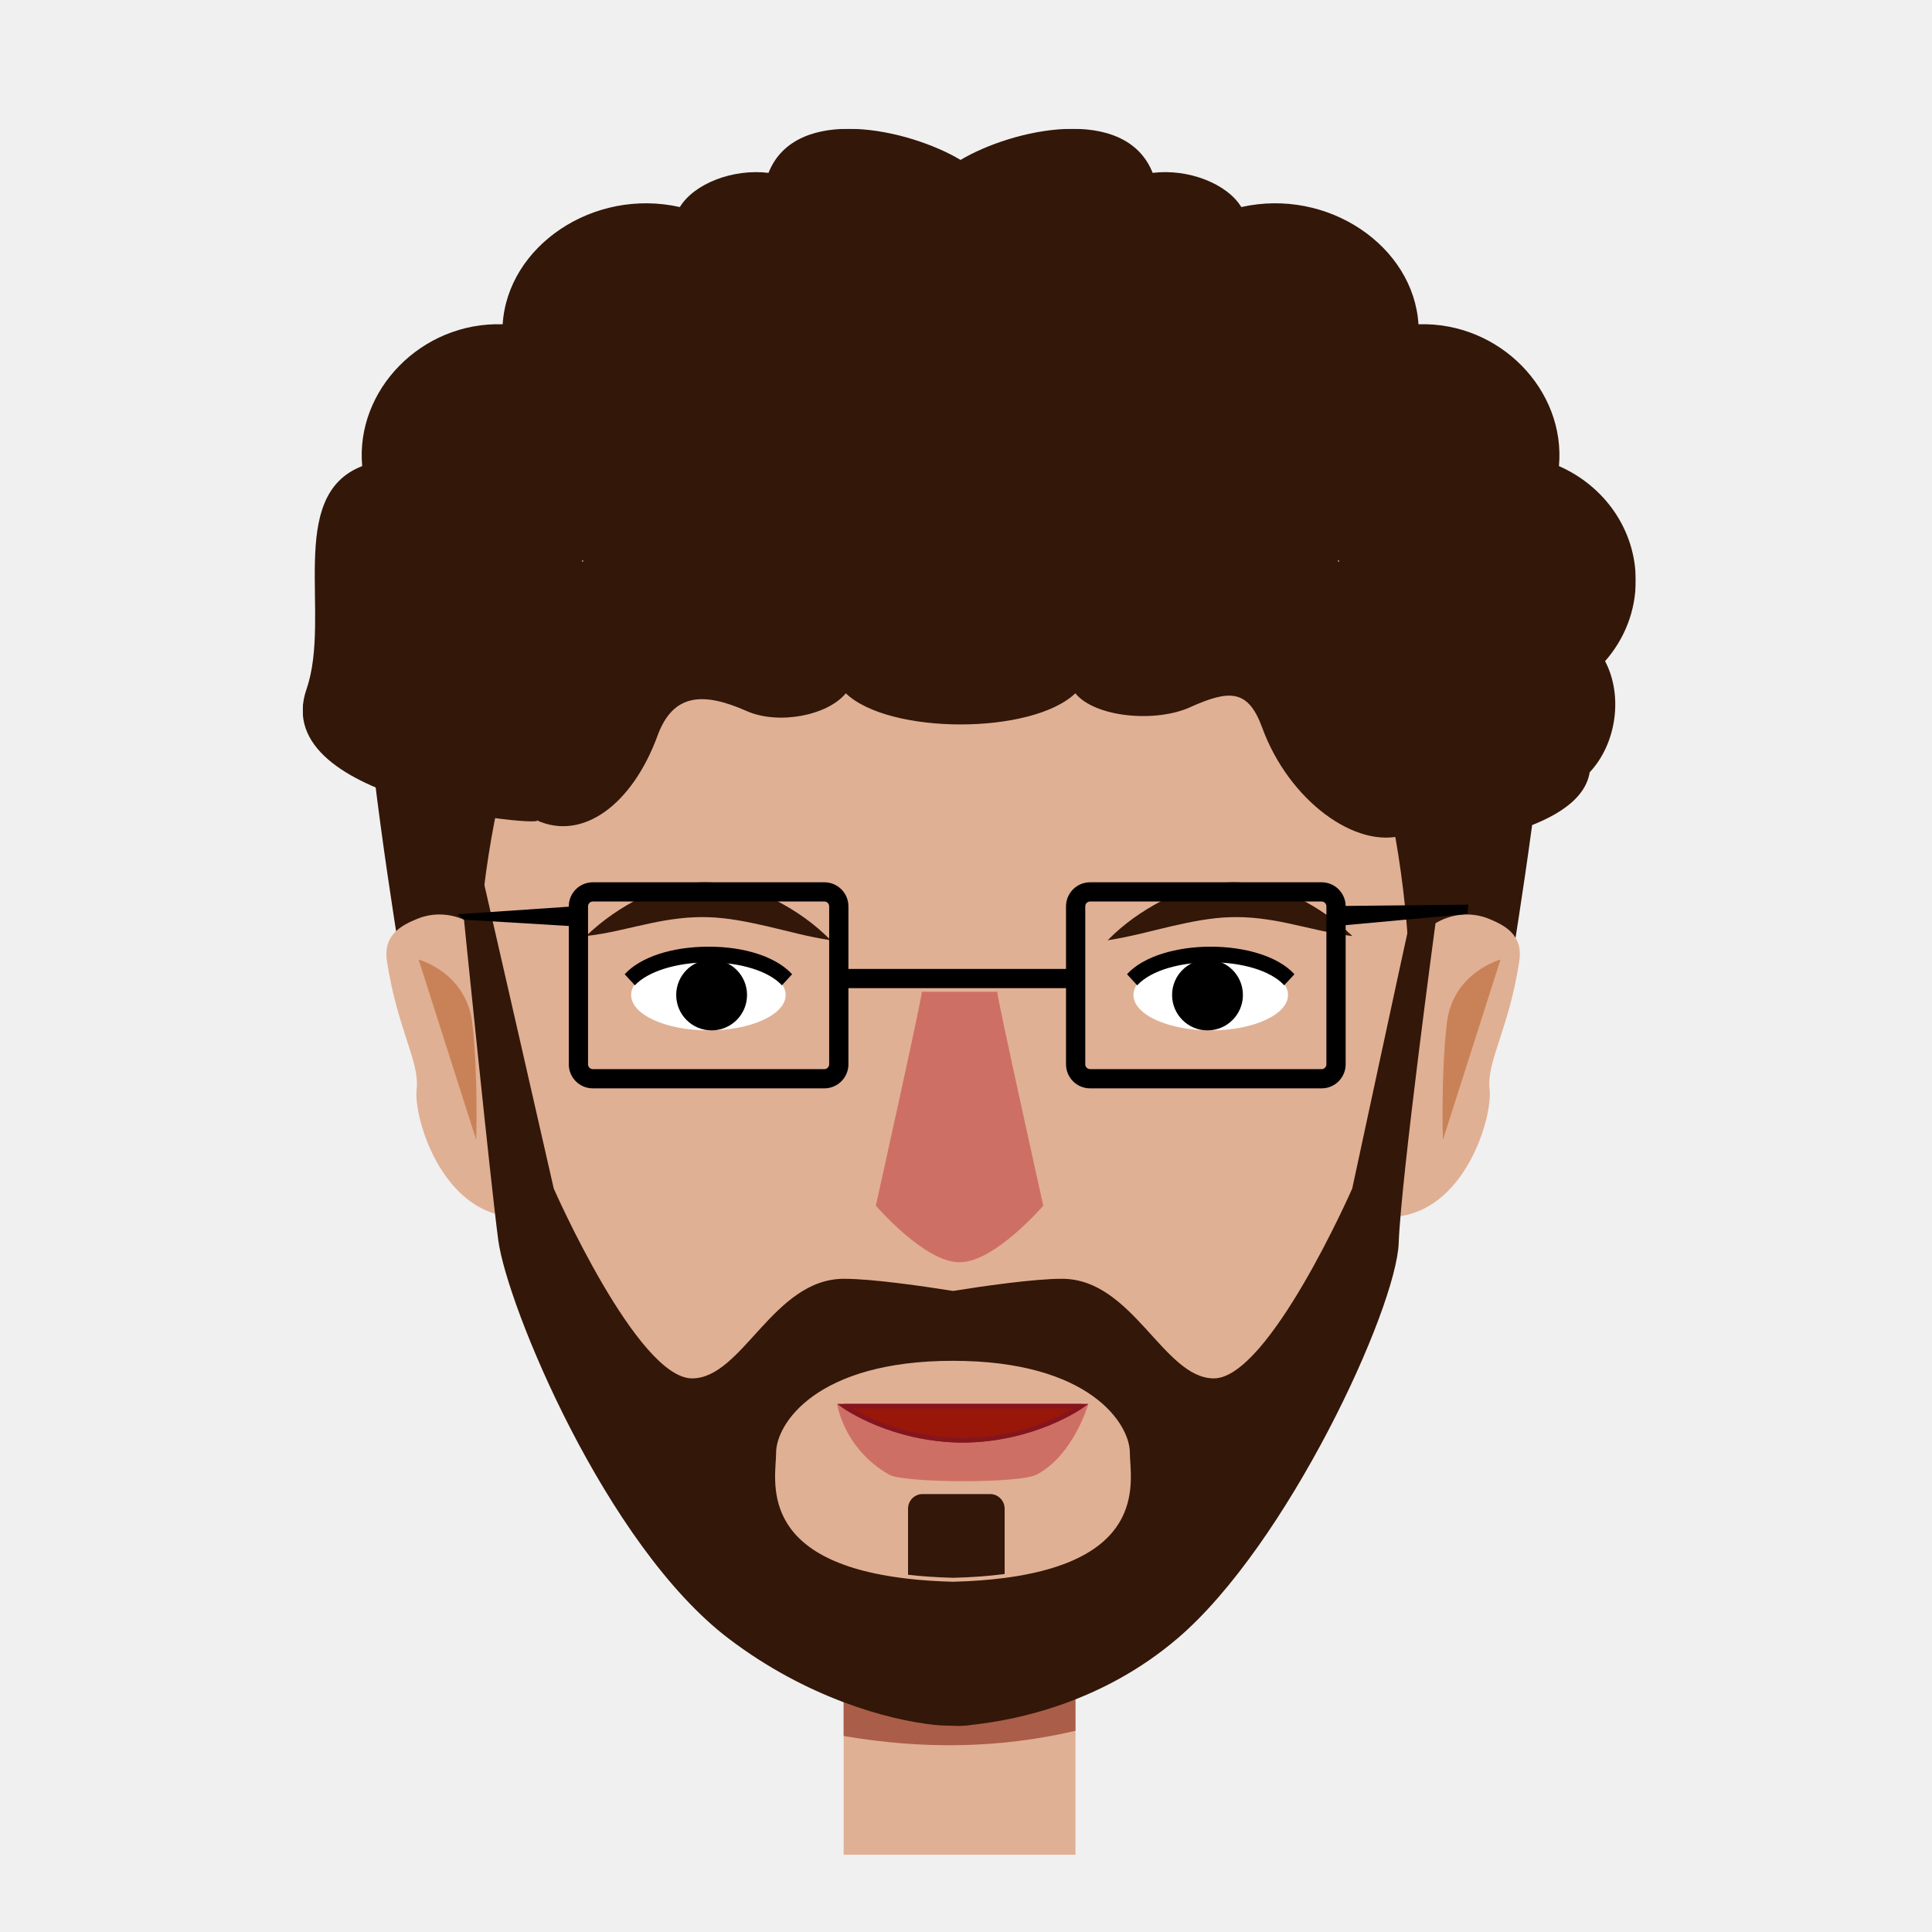
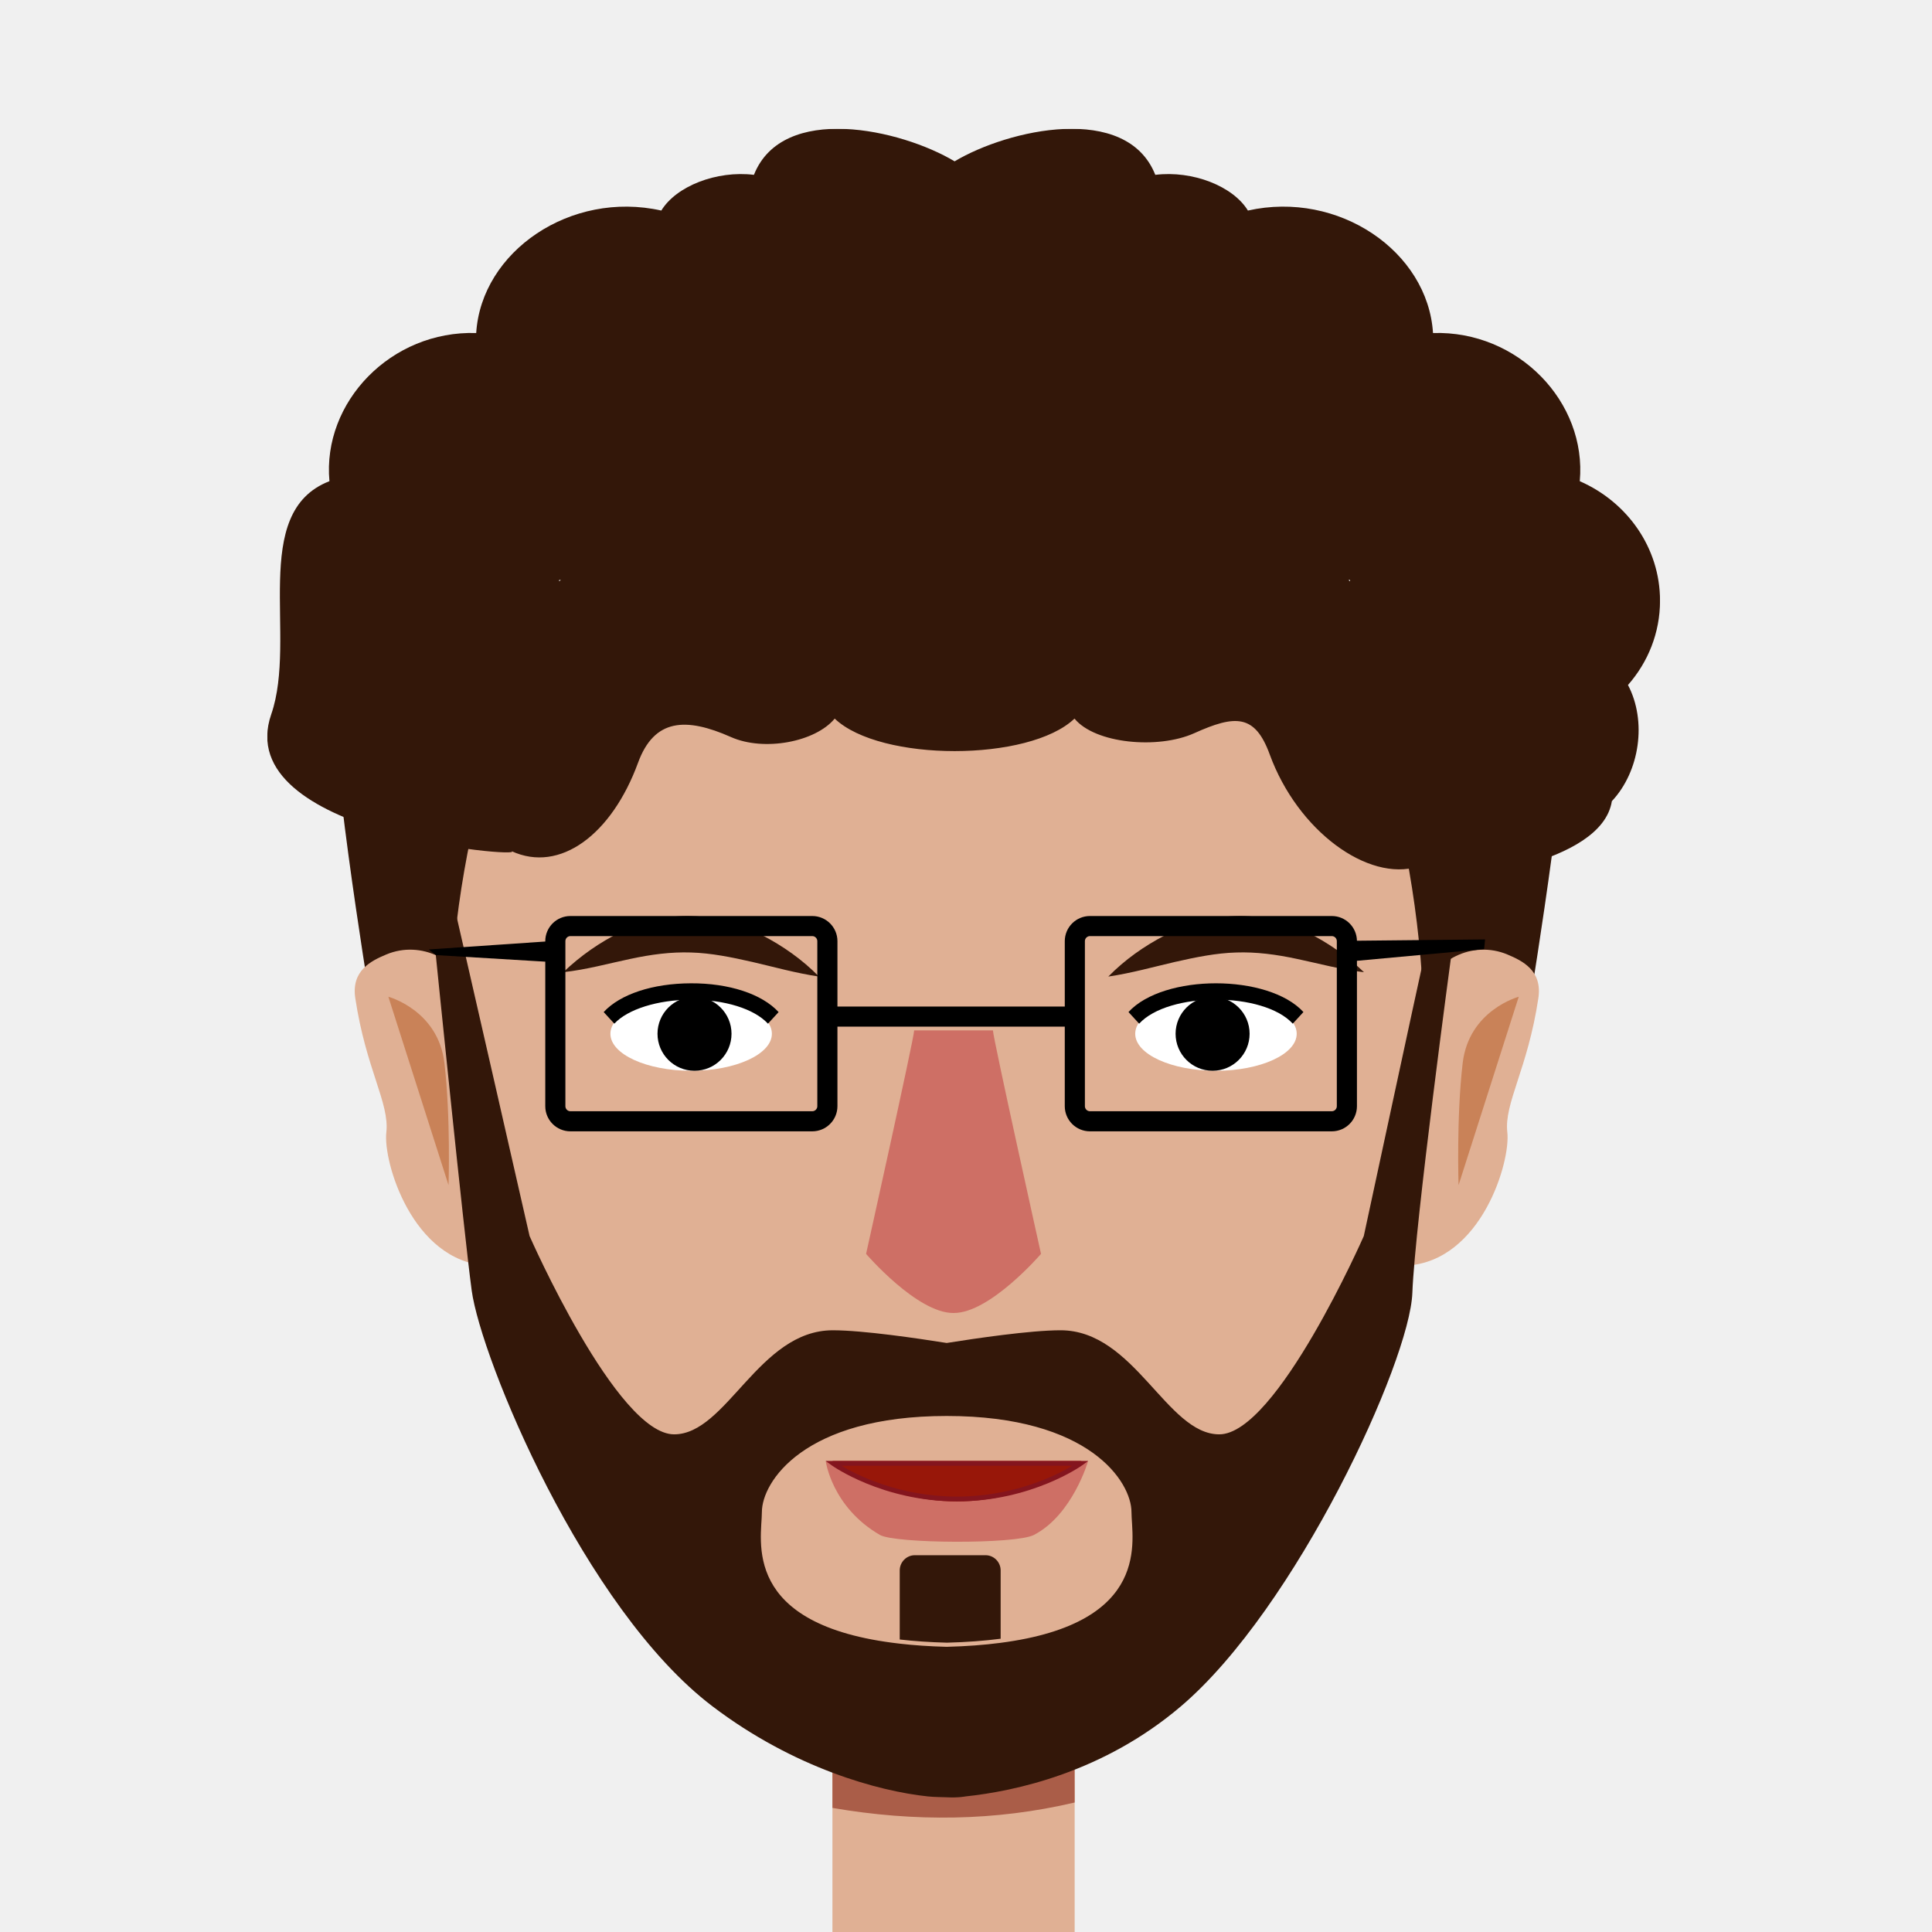
<svg xmlns="http://www.w3.org/2000/svg" xmlns:xlink="http://www.w3.org/1999/xlink" width="300" height="300">
  <defs>
-     <path id="a" d="M0 268h207V0H0z" />
+     <path id="a" d="M0 280h216.269V0H0z" />
  </defs>
-   <g transform="translate(47 20)" fill="none" fill-rule="evenodd">
-     <path d="M10.33 84c-1.878 3.743 4.873 45 4.873 45l16.017-.544s7.796-33.515 6.669-33.515C36.762 94.941 10.33 84 10.33 84m182.34 0c1.879 3.743-4.873 45-4.873 45l-16.016-.544s-7.797-33.515-6.67-33.515C166.238 94.941 192.67 84 192.67 84" fill="#331709" />
+   <g transform="translate(41.5 20)" fill="none" fill-rule="evenodd">
+     <path d="M10.793 87.761c-1.963 3.91 5.09 47.015 5.09 47.015l16.734-.568s8.146-35.016 6.968-35.016c-1.177 0-28.792-11.43-28.792-11.43m190.504-.001c1.963 3.91-5.092 47.015-5.092 47.015l-16.732-.568s-8.146-35.016-6.969-35.016c1.178 0 28.793-11.43 28.793-11.43" fill="#331709" />
    <mask id="b" fill="#fff">
      <use xlink:href="#a" />
    </mask>
-     <path fill="#E0B094" mask="url(#b)" d="M84 268h36v-29H84z" />
-     <path d="M84 242.532v7.026c12.22 2.1 24.223 1.968 36-.805l-.012-6.753-35.988.532z" fill="#AA5D48" mask="url(#b)" />
-     <path d="M30.332 128.773c-1.574-5.264-7.483-8.218-12.63-6.061-2.271.952-5.237 2.388-4.619 6.498 1.592 10.568 5.115 15.603 4.614 19.947-.501 4.344 3.85 19.124 14.939 19.8 11.09.678 6.363-6.99 6.363-6.99l-8.667-33.194zm141.336 0c1.574-5.264 7.483-8.218 12.63-6.061 2.271.952 5.237 2.388 4.619 6.498-1.592 10.568-5.116 15.603-4.614 19.947.501 4.344-3.85 19.124-14.94 19.8-11.088.678-6.363-6.99-6.363-6.99l8.668-33.194z" fill="#E0B094" mask="url(#b)" />
-     <path d="M172 137c0 59.094-32.46 107-72.5 107S27 196.094 27 137C27 77.905 59.46 30 99.5 30S172 77.905 172 137" fill="#E0B094" mask="url(#b)" />
-     <path d="M107.854 134c0 1.072 7.146 33.214 7.146 33.214S107.448 176 102.05 176h-.1c-5.4 0-12.95-8.786-12.95-8.786s7.146-32.142 7.146-33.214" fill="#CE6F65" mask="url(#b)" />
-     <path d="M108.943 225.028c-2.366.308-5.008.511-7.964.586-2.567-.067-4.896-.225-7.008-.473-23.757-2.707-20.458-15.519-20.458-19.557 0-4.436 6.173-14.278 27.466-14.278 21.294 0 27.466 9.842 27.466 14.278 0 3.985 3.21 16.504-19.502 19.444zm62.671-100.489c-.186.714-8.642 40.023-8.642 40.023s-12.942 29.473-21.48 29.473c-7.822 0-12.584-15.466-23.585-15.466-4.471 0-12.636 1.203-16.928 1.888-4.291-.685-12.457-1.888-16.927-1.888-11.002 0-15.763 15.466-23.585 15.466-8.538 0-21.48-29.473-21.48-29.473S28.307 117.714 28.12 117L25 122.329s4.195 41.526 5.381 50.315c1.381 10.15 16.681 47.309 35.788 61.813 12.106 9.195 24.727 12.624 32.004 13.39 1.067.113 1.97.09 2.761.128 1.784.098 2.851-.127 2.851-.127 7.277-.767 20.428-3.534 32.004-13.391 17.107-14.55 34.02-51.203 34.4-61.444.38-10.248 5.811-50.373 5.811-50.373l-4.386 1.9z" fill="#331709" mask="url(#b)" />
-     <path d="M51.635 67.425c-.09.07-.18.14-.26.21-.01-.09-.01-.18-.01-.27l.27.06" fill="#000" mask="url(#b)" />
-     <path d="M51.635 67.425c-.09.07-.18.14-.26.21-.01-.09-.01-.18-.01-.27l.27.06" fill="#000" mask="url(#b)" />
-     <path d="M51.635 67.425c-.09.07-.18.14-.26.21-.01-.09-.01-.18-.01-.27l.27.06" fill="#000" mask="url(#b)" />
-     <path d="M160.926 67.253c-.07-.06-.15-.113-.23-.173.233-.093.273-.024.23.173m-117.538 0c-.043-.198-.002-.266.23-.173-.08.06-.159.112-.23.173m156.455 32.674c4.167-4.448 5.214-11.907 2.394-17.262 2.978-3.39 4.763-7.751 4.763-12.525 0-7.895-4.886-14.684-11.927-17.766 1.068-11.768-9.169-22.416-21.813-22.021-.765-12.125-14.04-21.226-27.511-18.202-2.206-3.622-8.211-5.989-13.765-5.308-4.26-10.748-21.86-6.768-29.827-2.008-7.97-4.778-25.56-8.725-29.825 2.008-5.551-.676-11.562 1.684-13.766 5.308-13.466-3.02-26.752 6.074-27.51 18.202-12.637-.396-22.892 10.256-21.814 22.02-11.991 4.639-4.701 23.24-8.65 34.649-6.18 17.856 38.168 21.469 35.706 20.331 7.22 3.335 14.919-2.497 18.809-13.13 2.406-6.577 7.113-6.794 13.818-3.82 4.918 2.183 12.547.729 15.413-2.746 6.739 6.444 28.904 6.444 35.64 0 3.047 3.73 12.42 4.594 17.8 2.17 6.106-2.752 9.022-2.848 11.215 3.159 4.147 11.36 14.611 18.98 22.055 16.666 2.068-.642.253 2.626 2.37 2.329 2.933-.412 24.906-2.476 26.425-12.054" fill="#331709" mask="url(#b)" />
-     <path d="M122 198s-2.297 8.006-8.06 10.989c-2.716 1.406-20.652 1.289-22.88 0C83.895 204.845 83 198 83 198" fill="#CE6F65" mask="url(#b)" />
-     <path d="M75 134.5c0 3.038-5.372 5.5-12 5.5-6.627 0-12-2.462-12-5.5s5.373-5.5 12-5.5c6.628 0 12 2.462 12 5.5" fill="#FFF" mask="url(#b)" />
-     <path d="M69 134.5a5.5 5.5 0 11-11 0 5.5 5.5 0 0111 0" fill="#000" mask="url(#b)" />
-     <path d="M51.585 133L50 131.278c2.447-2.66 7.288-4.258 12.95-4.278 5.676-.023 10.567 1.58 13.05 4.278L74.415 133c-2.04-2.216-6.444-3.58-11.459-3.564-4.93.017-9.393 1.416-11.37 3.564" fill="#000" mask="url(#b)" />
-     <path d="M121 198H84s7.344 6 18.5 6c11.156 0 18.5-6 18.5-6" fill="#981709" mask="url(#b)" />
-     <path d="M85.342 198.713c2.355 1.394 8.66 4.574 17.158 4.574 8.497 0 14.803-3.18 17.159-4.574H85.342zM102.5 204c-11.087 0-18.54-5.305-18.614-5.359L83 198h39l-.886.641c-.073.054-7.527 5.359-18.614 5.359z" fill="#84151E" mask="url(#b)" />
-     <path d="M109 214.263v10.148c-2.37.31-5.017.514-7.979.589-2.572-.068-4.905-.226-7.021-.475v-10.262c0-1.244 1.01-2.263 2.243-2.263h10.514c1.234 0 2.243 1.019 2.243 2.263" fill="#331709" mask="url(#b)" />
-     <path d="M129 134.5c0 3.038 5.372 5.5 12 5.5s12-2.462 12-5.5-5.372-5.5-12-5.5-12 2.462-12 5.5" fill="#FFF" mask="url(#b)" />
-     <path d="M135 134.5a5.5 5.5 0 1011 0 5.5 5.5 0 00-11 0" fill="#000" mask="url(#b)" />
-     <path d="M152.415 133c-4.375-4.77-18.455-4.77-22.83 0L128 131.272c5.225-5.696 20.777-5.695 26 0L152.415 133z" fill="#000" mask="url(#b)" />
-     <path d="M125 126c2.491-2.535 5.34-4.538 8.462-6.155 3.133-1.553 6.64-2.712 10.37-2.83 3.725-.149 7.433.808 10.6 2.344a34.192 34.192 0 018.568 5.99c-3.5-.389-6.762-1.306-9.908-1.963-3.146-.677-6.102-1.065-9.069-.964-2.968.08-6.012.695-9.166 1.414-3.16.73-6.37 1.644-9.857 2.164m-43 0c-3.488-.52-6.696-1.434-9.857-2.164-3.154-.719-6.198-1.334-9.166-1.414-2.967-.1-5.922.287-9.068.964-3.147.657-6.409 1.574-9.909 1.963a34.182 34.182 0 018.568-5.99c3.167-1.536 6.875-2.493 10.6-2.344 3.73.118 7.236 1.277 10.37 2.83 3.122 1.617 5.97 3.62 8.462 6.155" fill="#331709" mask="url(#b)" />
-     <path d="M158.963 145.269c0 .41-.335.746-.747.746h-35.948a.754.754 0 01-.748-.746V120.73c0-.41.344-.746.748-.746h35.948c.412 0 .747.336.747.746v24.538zm-77.21 0c0 .41-.344.746-.748.746H45.057a.75.75 0 01-.747-.746V120.73a.75.75 0 01.747-.746h35.948c.404 0 .748.336.748.746v24.538zM181 120.478l-19.047.194a3.738 3.738 0 00-3.737-3.672h-35.948a3.74 3.74 0 00-3.738 3.731v9.724H84.743v-9.724A3.74 3.74 0 0081.005 117H45.057a3.736 3.736 0 00-3.737 3.731v.06L24 121.971l1.073.837 16.247.976v21.485A3.736 3.736 0 0045.057 149h35.948a3.74 3.74 0 003.738-3.731V133.44h33.787v11.829a3.74 3.74 0 003.738 3.731h35.948a3.735 3.735 0 003.737-3.731v-21.612l18.903-1.738.144-1.441z" fill="#000" mask="url(#b)" />
-     <path stroke="#CE6F65" stroke-width="2" mask="url(#b)" d="M83 197.498l39 .004" />
-     <path d="M18 129s7.414 1.982 8.333 9.87c.943 8.088.61 18.13.61 18.13M186 129s-7.414 1.982-8.334 9.87c-.942 8.088-.609 18.13-.609 18.13" fill="#C98258" mask="url(#b)" />
+     <path fill="#E0B094" mask="url(#b)" d="M87.761 280h37.612v-30.299H87.761z" />
+     <path d="M87.761 253.391v7.341c12.768 2.195 25.308 2.056 37.612-.841l-.012-7.055-37.6.555z" fill="#AA5D48" mask="url(#b)" />
+     <path d="M31.69 134.539c-1.644-5.5-7.818-8.586-13.196-6.333-2.372.995-5.471 2.496-4.825 6.79 1.663 11.041 5.344 16.301 4.82 20.84-.523 4.538 4.023 19.98 15.608 20.687 11.586.707 6.649-7.304 6.649-7.304l-9.056-34.68zm147.665 0c1.644-5.5 7.818-8.586 13.196-6.333 2.372.995 5.471 2.496 4.825 6.79-1.663 11.041-5.345 16.301-4.82 20.84.523 4.538-4.023 19.98-15.609 20.687-11.585.707-6.648-7.304-6.648-7.304l9.056-34.68z" fill="#E0B094" mask="url(#b)" />
+     <path d="M179.701 143.134c0 61.74-33.913 111.791-75.746 111.791s-75.746-50.05-75.746-111.79c0-61.742 33.913-111.792 75.746-111.792S179.7 81.393 179.7 143.134" fill="#E0B094" mask="url(#b)" />
+     <path d="M112.683 140c0 1.12 7.466 34.702 7.466 34.702s-7.89 9.179-13.529 9.179h-.106c-5.64 0-13.529-9.18-13.529-9.18s7.466-33.581 7.466-34.701" fill="#CE6F65" mask="url(#b)" />
+     <path d="M113.82 235.104c-2.471.322-5.231.534-8.32.613-2.682-.071-5.115-.236-7.321-.495-24.82-2.828-21.374-16.214-21.374-20.432 0-4.635 6.449-14.918 28.696-14.918s28.695 10.283 28.695 14.918c0 4.163 3.353 17.242-20.375 20.314zm65.48-104.989c-.195.747-9.03 41.815-9.03 41.815s-13.521 30.794-22.442 30.794c-8.172 0-13.147-16.16-24.641-16.16-4.67 0-13.202 1.258-17.685 1.973-4.484-.715-13.015-1.972-17.686-1.972-11.494 0-16.469 16.159-24.64 16.159-8.921 0-22.443-30.794-22.443-30.794s-11.159-48.945-11.353-49.69l-3.26 5.567s4.383 43.386 5.623 52.569c1.442 10.605 17.428 49.426 37.39 64.58 12.648 9.607 25.834 13.189 33.437 13.99 1.115.118 2.058.095 2.885.134 1.863.102 2.979-.134 2.979-.134 7.602-.801 21.342-3.692 33.436-13.99 17.873-15.2 35.543-53.496 35.94-64.195.398-10.707 6.072-52.629 6.072-52.629l-4.582 1.984z" fill="#331709" mask="url(#b)" />
+     <path d="M53.947 70.444c-.094.073-.188.146-.272.22-.01-.095-.01-.189-.01-.283l.282.063" fill="#000" mask="url(#b)" />
+     <path d="M53.947 70.444c-.094.073-.188.146-.272.22-.01-.095-.01-.189-.01-.283l.282.063" fill="#000" mask="url(#b)" />
+     <path d="M53.947 70.444c-.094.073-.188.146-.272.22-.01-.095-.01-.189-.01-.283l.282.063" fill="#000" mask="url(#b)" />
+     <path d="M168.132 70.264c-.074-.063-.157-.118-.24-.18.243-.097.285-.026.24.18m-122.8 0c-.046-.207-.003-.277.24-.18-.084.062-.167.117-.24.18m163.46 34.137c4.353-4.647 5.446-12.44 2.5-18.035 3.111-3.542 4.977-8.098 4.977-13.086 0-8.248-5.106-15.34-12.462-18.561 1.116-12.294-9.579-23.42-22.79-23.007-.798-12.668-14.667-22.176-28.742-19.017-2.304-3.784-8.579-6.257-14.382-5.545-4.45-11.23-22.839-7.072-31.162-2.098C98.404.06 80.027-4.065 75.57 7.149c-5.8-.706-12.08 1.76-14.382 5.546-14.07-3.156-27.95 6.346-28.743 19.017-13.203-.414-23.917 10.715-22.79 23.007-12.528 4.846-4.912 24.28-9.038 36.2-6.457 18.655 39.878 22.43 37.305 21.241 7.544 3.484 15.587-2.61 19.651-13.718 2.514-6.872 7.432-7.099 14.438-3.99 5.138 2.28 13.108.76 16.102-2.87 7.041 6.732 30.198 6.732 37.235 0 3.185 3.898 12.978 4.8 18.6 2.266 6.378-2.874 9.424-2.975 11.715 3.302 4.333 11.87 15.266 19.828 23.043 17.412 2.16-.67.264 2.743 2.476 2.433 3.064-.43 26.02-2.587 27.608-12.594" fill="#331709" mask="url(#b)" />
+     <path d="M127.463 206.866s-2.4 8.364-8.422 11.48c-2.837 1.47-21.576 1.347-23.904 0-7.485-4.329-8.42-11.48-8.42-11.48" fill="#CE6F65" mask="url(#b)" />
+     <path d="M78.358 140.522c0 3.174-5.613 5.747-12.537 5.747s-12.537-2.573-12.537-5.747c0-3.173 5.613-5.746 12.537-5.746s12.537 2.573 12.537 5.746" fill="#FFF" mask="url(#b)" />
+     <path d="M72.09 140.522a5.746 5.746 0 11-11.493 0 5.746 5.746 0 0111.493 0" fill="#000" mask="url(#b)" />
+     <path d="M53.895 138.955l-1.656-1.8c2.556-2.777 7.614-4.448 13.53-4.468 5.93-.025 11.04 1.65 13.634 4.469l-1.656 1.8c-2.131-2.316-6.732-3.742-11.972-3.724-5.15.018-9.814 1.48-11.88 3.723" fill="#000" mask="url(#b)" />
+     <path d="M126.418 206.866H87.76s7.673 6.268 19.329 6.268c11.655 0 19.328-6.268 19.328-6.268" fill="#981709" mask="url(#b)" />
+     <path d="M89.163 207.61c2.46 1.457 9.049 4.78 17.927 4.78 8.877 0 15.465-3.323 17.927-4.78H89.163zm17.927 5.524c-11.584 0-19.37-5.542-19.448-5.599l-.926-.67h40.747l-.926.67c-.077.057-7.864 5.6-19.447 5.6z" fill="#84151E" mask="url(#b)" />
+     <path d="M113.88 223.857v10.603c-2.476.323-5.242.536-8.335.615-2.688-.071-5.125-.237-7.336-.497v-10.72c0-1.301 1.055-2.365 2.344-2.365h10.984c1.289 0 2.344 1.064 2.344 2.364" fill="#331709" mask="url(#b)" />
+     <path d="M134.776 140.522c0 3.174 5.613 5.747 12.537 5.747 6.925 0 12.538-2.573 12.538-5.747 0-3.173-5.613-5.746-12.538-5.746-6.924 0-12.537 2.573-12.537 5.746" fill="#FFF" mask="url(#b)" />
+     <path d="M141.045 140.522a5.746 5.746 0 1011.493 0 5.746 5.746 0 00-11.493 0" fill="#000" mask="url(#b)" />
+     <path d="M159.24 138.955c-4.571-4.983-19.282-4.983-23.853 0l-1.656-1.806c5.459-5.95 21.707-5.95 27.165 0l-1.657 1.806z" fill="#000" mask="url(#b)" />
+     <path d="M130.597 131.642c2.603-2.65 5.579-4.741 8.84-6.43 3.274-1.624 6.938-2.834 10.835-2.957 3.892-.156 7.766.844 11.075 2.448a35.723 35.723 0 018.952 6.259c-3.657-.406-7.065-1.365-10.352-2.052-3.288-.707-6.375-1.112-9.475-1.007-3.1.084-6.282.727-9.577 1.478-3.302.763-6.655 1.717-10.298 2.26m-44.925.001c-3.645-.544-6.996-1.498-10.3-2.26-3.294-.752-6.474-1.395-9.575-1.479-3.1-.105-6.187.3-9.474 1.007-3.288.687-6.696 1.646-10.353 2.052a35.713 35.713 0 018.952-6.259c3.309-1.604 7.183-2.604 11.075-2.448 3.897.123 7.56 1.333 10.834 2.956 3.261 1.69 6.238 3.782 8.84 6.43" fill="#331709" mask="url(#b)" />
+     <path d="M166.081 151.773c0 .429-.35.78-.78.78h-37.558a.788.788 0 01-.781-.78v-25.636c0-.429.359-.78.78-.78H165.3c.43 0 .781.351.781.78v25.636zm-80.668 0c0 .429-.359.78-.78.78H47.074a.783.783 0 01-.781-.78v-25.636c0-.429.351-.78.78-.78h37.558c.422 0 .781.351.781.78v25.636zm103.691-25.9l-19.899.202a3.906 3.906 0 00-3.905-3.836h-37.557a3.908 3.908 0 00-3.905 3.898v10.16h-35.3v-10.16a3.908 3.908 0 00-3.906-3.898H47.075a3.903 3.903 0 00-3.905 3.898v.063l-18.095 1.231 1.12.876 16.975 1.02v22.446a3.903 3.903 0 003.905 3.899h37.557a3.908 3.908 0 003.905-3.899v-12.358h35.3v12.358a3.908 3.908 0 003.906 3.899H165.3a3.903 3.903 0 003.905-3.899v-22.58l19.75-1.815.15-1.506z" fill="#000" mask="url(#b)" />
+     <path stroke="#CE6F65" stroke-width="2" mask="url(#b)" d="M86.716 206.341l40.747.004" />
+     <path d="M18.806 134.776s7.746 2.07 8.706 10.313c.985 8.45.637 18.94.637 18.94m166.179-29.253s-7.746 2.07-8.706 10.313c-.985 8.45-.637 18.94-.637 18.94" fill="#C98258" mask="url(#b)" />
  </g>
</svg>
